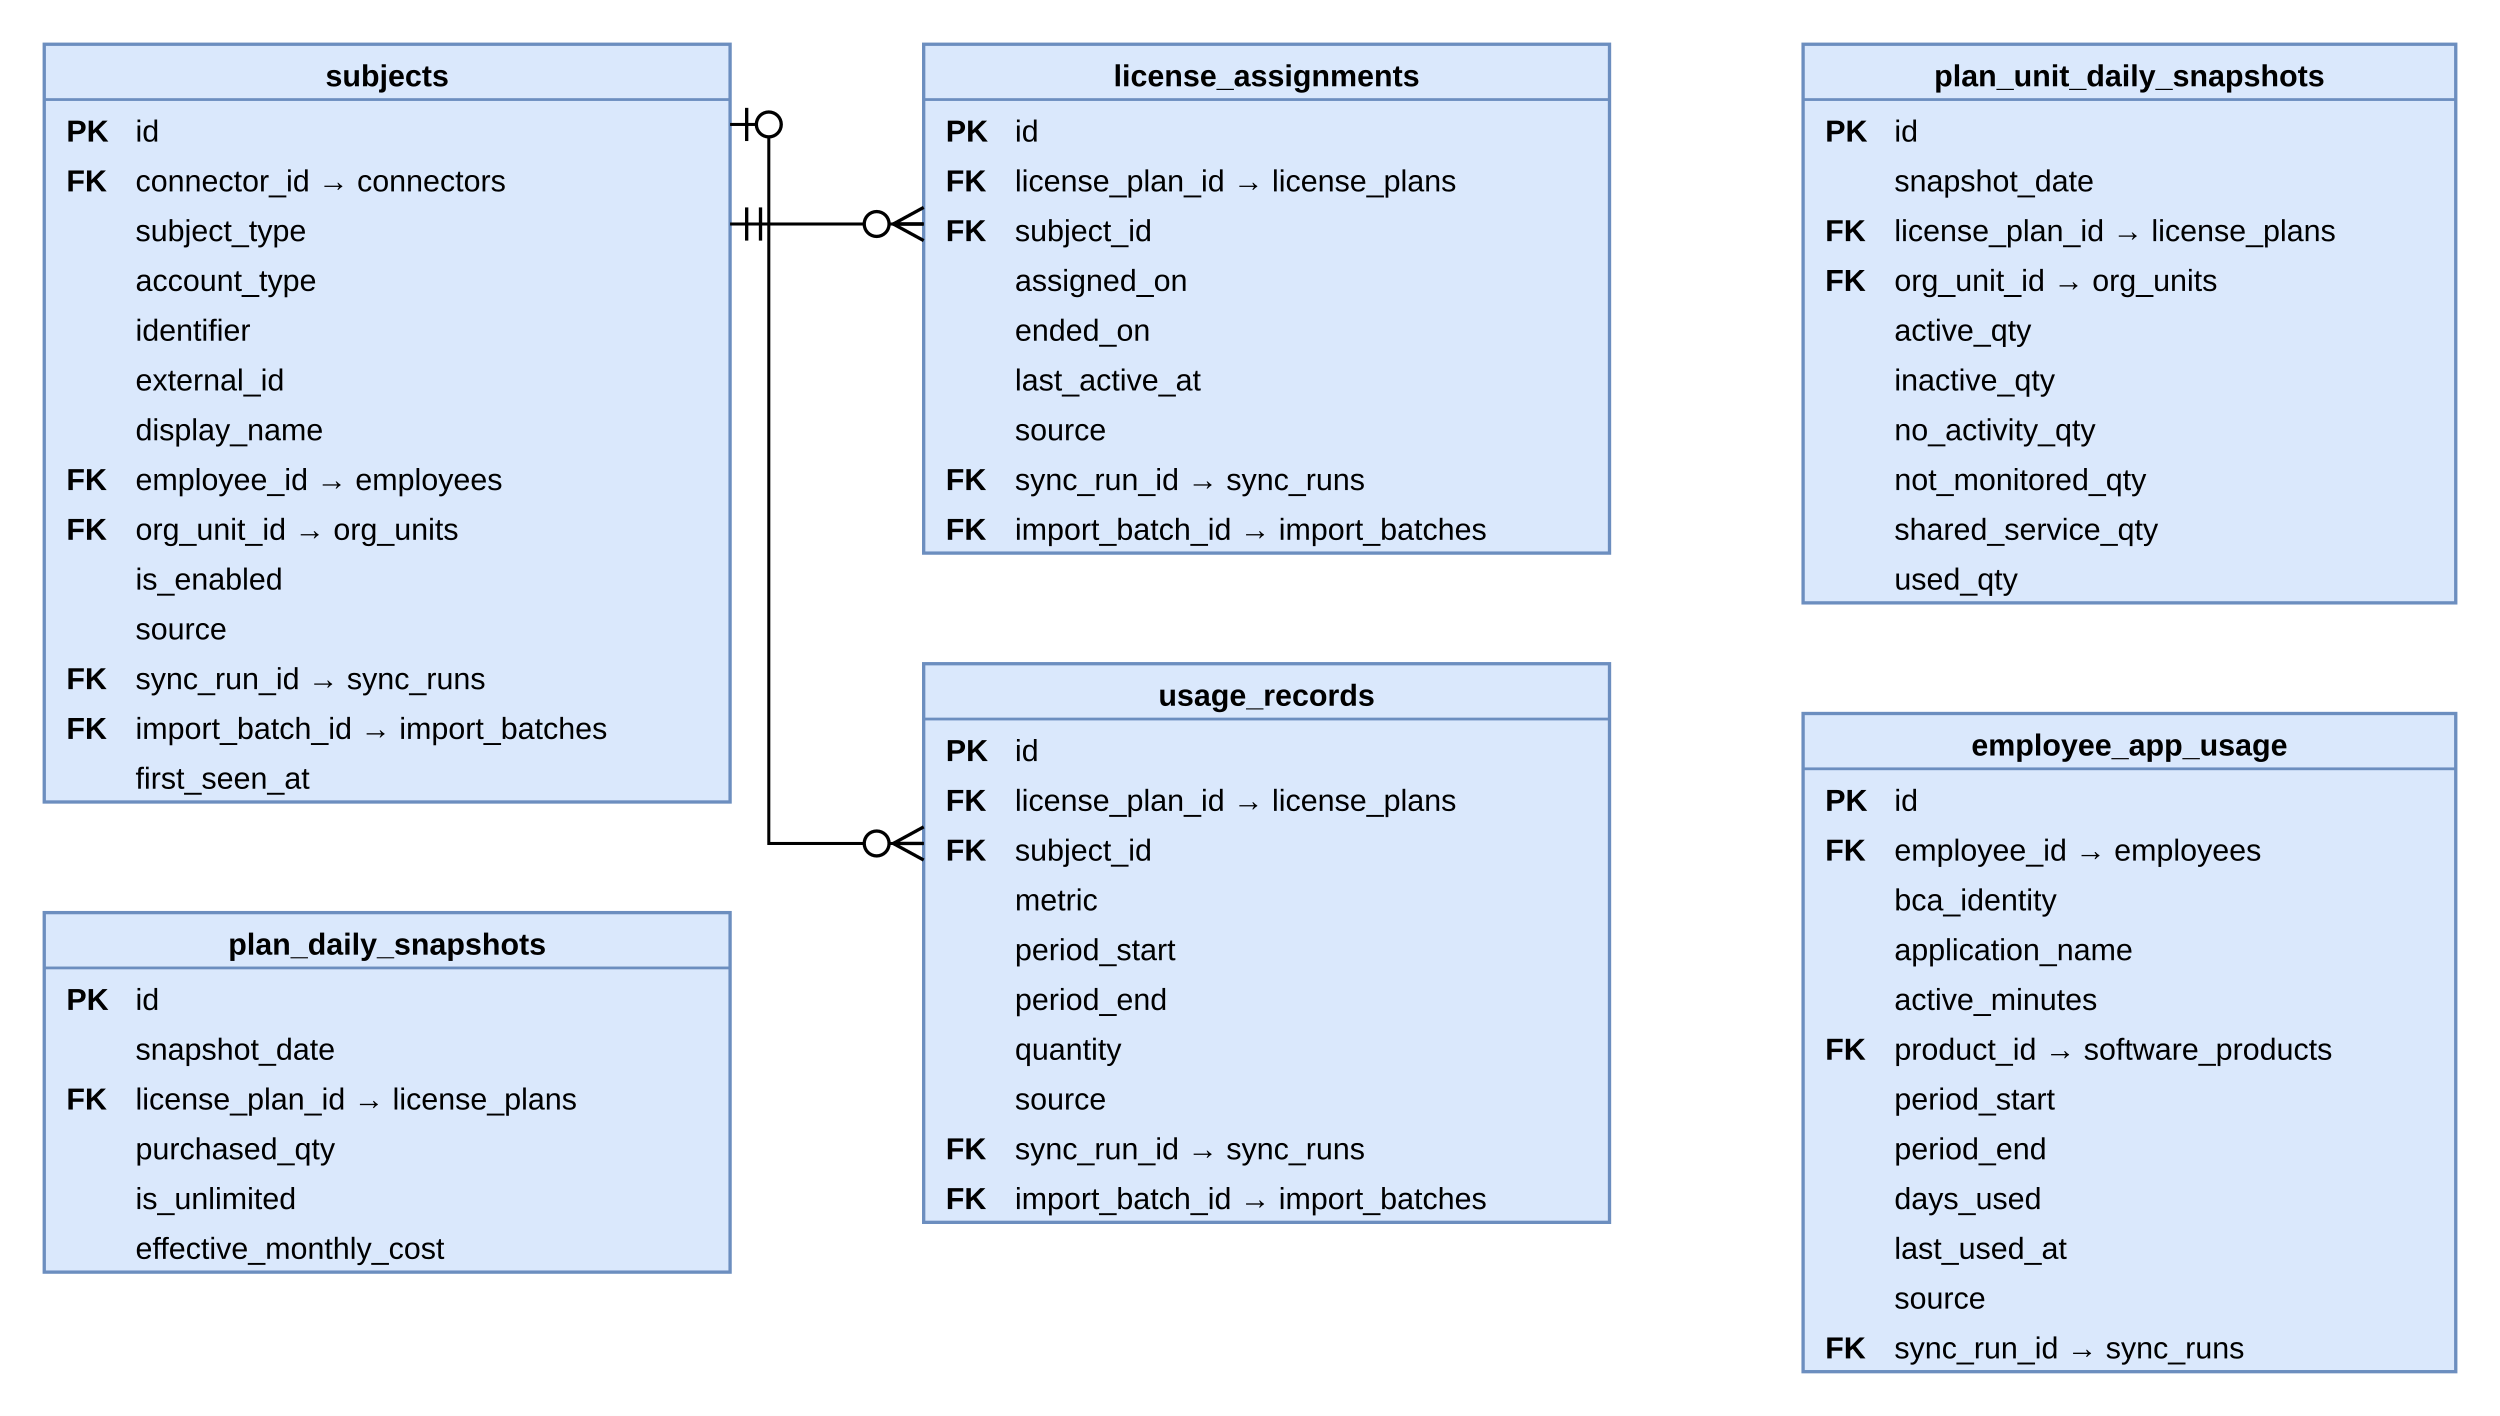
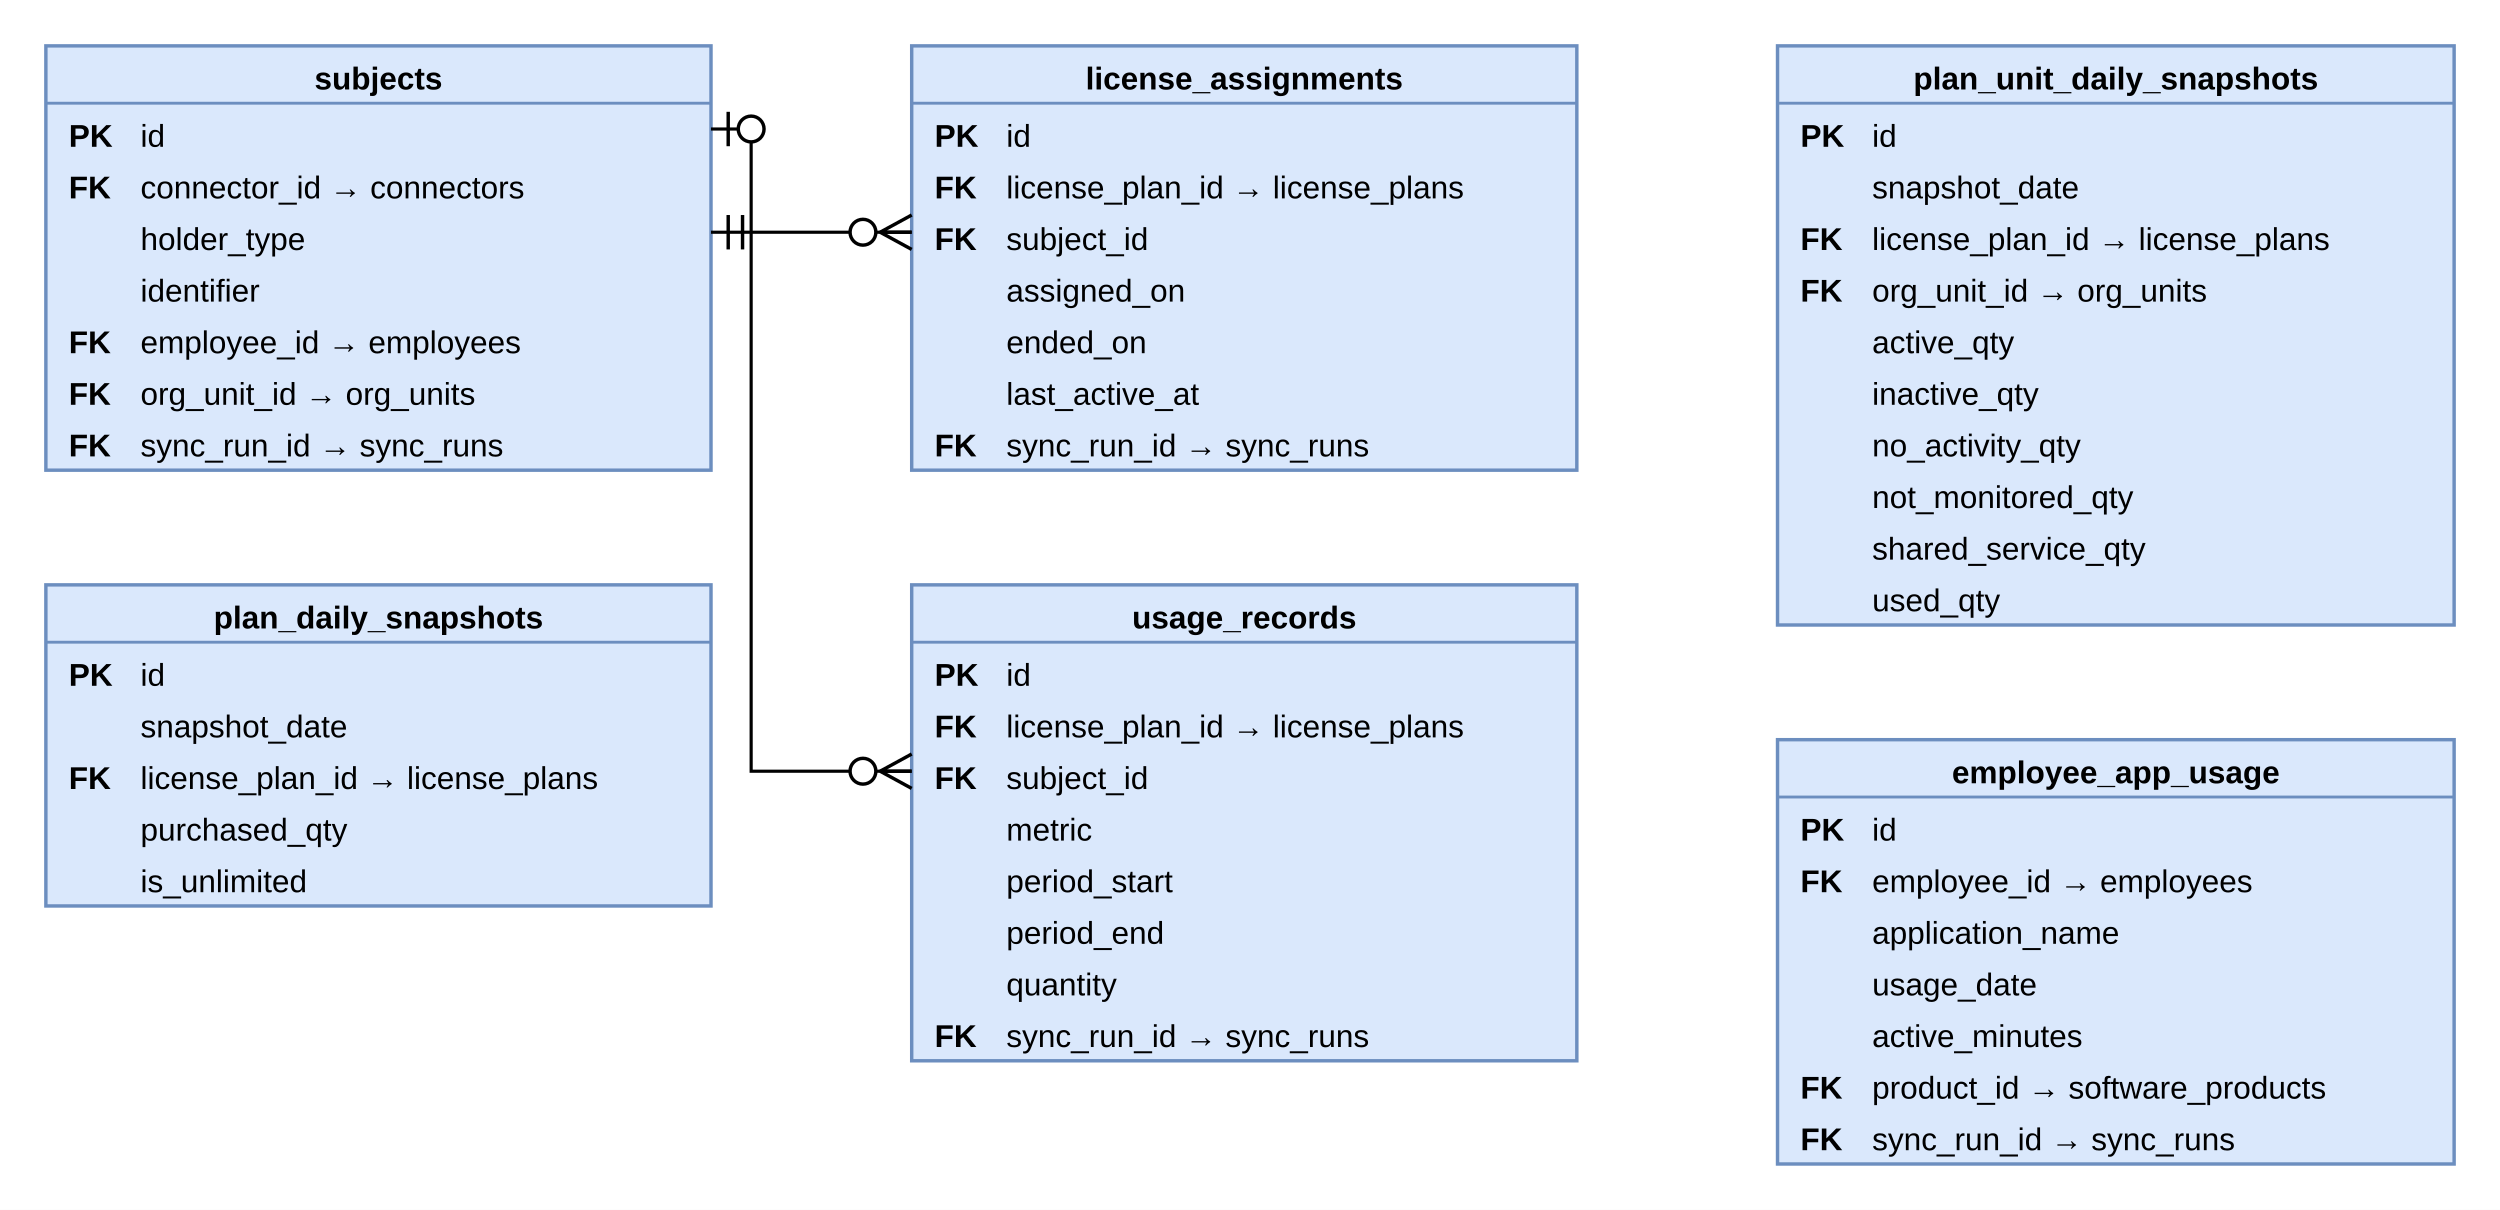
- <svg xmlns="http://www.w3.org/2000/svg" width="904" height="512" viewBox="0 0 904 512" font-family="Liberation Sans, Arial, Helvetica, sans-serif">
+ <svg xmlns="http://www.w3.org/2000/svg" width="872" height="422" viewBox="0 0 872 422" font-family="Liberation Sans, Arial, Helvetica, sans-serif">
  <rect width="100%" height="100%" fill="#ffffff" />
  <g transform="translate(-4.0,-4.0)">
-     <rect x="20" y="20" width="248.0" height="274" fill="#DAE8FC" stroke="#6C8EBF" stroke-width="1.2" />
-     <text x="144.0" y="35.2" font-size="11" fill="#000000" text-anchor="middle" font-weight="bold" xml:space="preserve">subjects</text>
-     <line x1="20" y1="40" x2="268.0" y2="40" stroke="#6C8EBF" stroke-width="1" />
+     <rect x="20" y="20" width="232.0" height="148" fill="#DAE8FC" stroke="#6C8EBF" stroke-width="1.2" />
+     <text x="136.0" y="35.2" font-size="11" fill="#000000" text-anchor="middle" font-weight="bold" xml:space="preserve">subjects</text>
+     <line x1="20" y1="40" x2="252.0" y2="40" stroke="#6C8EBF" stroke-width="1" />
    <text x="28.0" y="55.2" font-size="11" fill="#000000" text-anchor="start" font-weight="bold" xml:space="preserve">PK</text>
    <text x="53.0" y="55.2" font-size="11" fill="#000000" text-anchor="start" xml:space="preserve">id</text>
    <text x="28.0" y="73.2" font-size="11" fill="#000000" text-anchor="start" font-weight="bold" xml:space="preserve">FK</text>
    <text x="53.0" y="73.2" font-size="11" fill="#000000" text-anchor="start" xml:space="preserve">connector_id → connectors</text>
-     <text x="53.0" y="91.2" font-size="11" fill="#000000" text-anchor="start" xml:space="preserve">subject_type</text>
-     <text x="53.0" y="109.2" font-size="11" fill="#000000" text-anchor="start" xml:space="preserve">account_type</text>
-     <text x="53.0" y="127.2" font-size="11" fill="#000000" text-anchor="start" xml:space="preserve">identifier</text>
-     <text x="53.0" y="145.2" font-size="11" fill="#000000" text-anchor="start" xml:space="preserve">external_id</text>
-     <text x="53.0" y="163.2" font-size="11" fill="#000000" text-anchor="start" xml:space="preserve">display_name</text>
-     <text x="28.0" y="181.2" font-size="11" fill="#000000" text-anchor="start" font-weight="bold" xml:space="preserve">FK</text>
-     <text x="53.0" y="181.2" font-size="11" fill="#000000" text-anchor="start" xml:space="preserve">employee_id → employees</text>
-     <text x="28.0" y="199.2" font-size="11" fill="#000000" text-anchor="start" font-weight="bold" xml:space="preserve">FK</text>
-     <text x="53.0" y="199.2" font-size="11" fill="#000000" text-anchor="start" xml:space="preserve">org_unit_id → org_units</text>
-     <text x="53.0" y="217.2" font-size="11" fill="#000000" text-anchor="start" xml:space="preserve">is_enabled</text>
-     <text x="53.0" y="235.2" font-size="11" fill="#000000" text-anchor="start" xml:space="preserve">source</text>
-     <text x="28.0" y="253.2" font-size="11" fill="#000000" text-anchor="start" font-weight="bold" xml:space="preserve">FK</text>
-     <text x="53.0" y="253.2" font-size="11" fill="#000000" text-anchor="start" xml:space="preserve">sync_run_id → sync_runs</text>
-     <text x="28.0" y="271.2" font-size="11" fill="#000000" text-anchor="start" font-weight="bold" xml:space="preserve">FK</text>
-     <text x="53.0" y="271.2" font-size="11" fill="#000000" text-anchor="start" xml:space="preserve">import_batch_id → import_batches</text>
-     <text x="53.0" y="289.2" font-size="11" fill="#000000" text-anchor="start" xml:space="preserve">first_seen_at</text>
-     <rect x="20" y="334" width="248.0" height="130" fill="#DAE8FC" stroke="#6C8EBF" stroke-width="1.2" />
-     <text x="144.0" y="349.2" font-size="11" fill="#000000" text-anchor="middle" font-weight="bold" xml:space="preserve">plan_daily_snapshots</text>
-     <line x1="20" y1="354" x2="268.0" y2="354" stroke="#6C8EBF" stroke-width="1" />
-     <text x="28.0" y="369.2" font-size="11" fill="#000000" text-anchor="start" font-weight="bold" xml:space="preserve">PK</text>
-     <text x="53.0" y="369.2" font-size="11" fill="#000000" text-anchor="start" xml:space="preserve">id</text>
-     <text x="53.0" y="387.2" font-size="11" fill="#000000" text-anchor="start" xml:space="preserve">snapshot_date</text>
-     <text x="28.0" y="405.2" font-size="11" fill="#000000" text-anchor="start" font-weight="bold" xml:space="preserve">FK</text>
-     <text x="53.0" y="405.2" font-size="11" fill="#000000" text-anchor="start" xml:space="preserve">license_plan_id → license_plans</text>
-     <text x="53.0" y="423.2" font-size="11" fill="#000000" text-anchor="start" xml:space="preserve">purchased_qty</text>
-     <text x="53.0" y="441.2" font-size="11" fill="#000000" text-anchor="start" xml:space="preserve">is_unlimited</text>
-     <text x="53.0" y="459.2" font-size="11" fill="#000000" text-anchor="start" xml:space="preserve">effective_monthly_cost</text>
-     <rect x="338.0" y="20" width="248.0" height="184" fill="#DAE8FC" stroke="#6C8EBF" stroke-width="1.2" />
-     <text x="462.0" y="35.2" font-size="11" fill="#000000" text-anchor="middle" font-weight="bold" xml:space="preserve">license_assignments</text>
-     <line x1="338.0" y1="40" x2="586.0" y2="40" stroke="#6C8EBF" stroke-width="1" />
-     <text x="346.0" y="55.2" font-size="11" fill="#000000" text-anchor="start" font-weight="bold" xml:space="preserve">PK</text>
-     <text x="371.0" y="55.2" font-size="11" fill="#000000" text-anchor="start" xml:space="preserve">id</text>
-     <text x="346.0" y="73.2" font-size="11" fill="#000000" text-anchor="start" font-weight="bold" xml:space="preserve">FK</text>
-     <text x="371.0" y="73.2" font-size="11" fill="#000000" text-anchor="start" xml:space="preserve">license_plan_id → license_plans</text>
-     <text x="346.0" y="91.2" font-size="11" fill="#000000" text-anchor="start" font-weight="bold" xml:space="preserve">FK</text>
-     <text x="371.0" y="91.2" font-size="11" fill="#000000" text-anchor="start" xml:space="preserve">subject_id</text>
-     <text x="371.0" y="109.2" font-size="11" fill="#000000" text-anchor="start" xml:space="preserve">assigned_on</text>
-     <text x="371.0" y="127.2" font-size="11" fill="#000000" text-anchor="start" xml:space="preserve">ended_on</text>
-     <text x="371.0" y="145.2" font-size="11" fill="#000000" text-anchor="start" xml:space="preserve">last_active_at</text>
-     <text x="371.0" y="163.2" font-size="11" fill="#000000" text-anchor="start" xml:space="preserve">source</text>
-     <text x="346.0" y="181.2" font-size="11" fill="#000000" text-anchor="start" font-weight="bold" xml:space="preserve">FK</text>
-     <text x="371.0" y="181.2" font-size="11" fill="#000000" text-anchor="start" xml:space="preserve">sync_run_id → sync_runs</text>
-     <text x="346.0" y="199.2" font-size="11" fill="#000000" text-anchor="start" font-weight="bold" xml:space="preserve">FK</text>
-     <text x="371.0" y="199.2" font-size="11" fill="#000000" text-anchor="start" xml:space="preserve">import_batch_id → import_batches</text>
-     <rect x="338.0" y="244" width="248.0" height="202" fill="#DAE8FC" stroke="#6C8EBF" stroke-width="1.2" />
-     <text x="462.0" y="259.2" font-size="11" fill="#000000" text-anchor="middle" font-weight="bold" xml:space="preserve">usage_records</text>
-     <line x1="338.0" y1="264" x2="586.0" y2="264" stroke="#6C8EBF" stroke-width="1" />
-     <text x="346.0" y="279.2" font-size="11" fill="#000000" text-anchor="start" font-weight="bold" xml:space="preserve">PK</text>
-     <text x="371.0" y="279.2" font-size="11" fill="#000000" text-anchor="start" xml:space="preserve">id</text>
-     <text x="346.0" y="297.2" font-size="11" fill="#000000" text-anchor="start" font-weight="bold" xml:space="preserve">FK</text>
-     <text x="371.0" y="297.2" font-size="11" fill="#000000" text-anchor="start" xml:space="preserve">license_plan_id → license_plans</text>
-     <text x="346.0" y="315.2" font-size="11" fill="#000000" text-anchor="start" font-weight="bold" xml:space="preserve">FK</text>
-     <text x="371.0" y="315.2" font-size="11" fill="#000000" text-anchor="start" xml:space="preserve">subject_id</text>
-     <text x="371.0" y="333.2" font-size="11" fill="#000000" text-anchor="start" xml:space="preserve">metric</text>
-     <text x="371.0" y="351.2" font-size="11" fill="#000000" text-anchor="start" xml:space="preserve">period_start</text>
-     <text x="371.0" y="369.2" font-size="11" fill="#000000" text-anchor="start" xml:space="preserve">period_end</text>
-     <text x="371.0" y="387.2" font-size="11" fill="#000000" text-anchor="start" xml:space="preserve">quantity</text>
-     <text x="371.0" y="405.2" font-size="11" fill="#000000" text-anchor="start" xml:space="preserve">source</text>
-     <text x="346.0" y="423.2" font-size="11" fill="#000000" text-anchor="start" font-weight="bold" xml:space="preserve">FK</text>
-     <text x="371.0" y="423.2" font-size="11" fill="#000000" text-anchor="start" xml:space="preserve">sync_run_id → sync_runs</text>
-     <text x="346.0" y="441.2" font-size="11" fill="#000000" text-anchor="start" font-weight="bold" xml:space="preserve">FK</text>
-     <text x="371.0" y="441.2" font-size="11" fill="#000000" text-anchor="start" xml:space="preserve">import_batch_id → import_batches</text>
-     <rect x="656.0" y="20" width="236.0" height="202" fill="#DAE8FC" stroke="#6C8EBF" stroke-width="1.2" />
-     <text x="774.0" y="35.2" font-size="11" fill="#000000" text-anchor="middle" font-weight="bold" xml:space="preserve">plan_unit_daily_snapshots</text>
-     <line x1="656.0" y1="40" x2="892.0" y2="40" stroke="#6C8EBF" stroke-width="1" />
-     <text x="664.0" y="55.2" font-size="11" fill="#000000" text-anchor="start" font-weight="bold" xml:space="preserve">PK</text>
-     <text x="689.0" y="55.2" font-size="11" fill="#000000" text-anchor="start" xml:space="preserve">id</text>
-     <text x="689.0" y="73.2" font-size="11" fill="#000000" text-anchor="start" xml:space="preserve">snapshot_date</text>
-     <text x="664.0" y="91.2" font-size="11" fill="#000000" text-anchor="start" font-weight="bold" xml:space="preserve">FK</text>
-     <text x="689.0" y="91.2" font-size="11" fill="#000000" text-anchor="start" xml:space="preserve">license_plan_id → license_plans</text>
-     <text x="664.0" y="109.2" font-size="11" fill="#000000" text-anchor="start" font-weight="bold" xml:space="preserve">FK</text>
-     <text x="689.0" y="109.2" font-size="11" fill="#000000" text-anchor="start" xml:space="preserve">org_unit_id → org_units</text>
-     <text x="689.0" y="127.2" font-size="11" fill="#000000" text-anchor="start" xml:space="preserve">active_qty</text>
-     <text x="689.0" y="145.2" font-size="11" fill="#000000" text-anchor="start" xml:space="preserve">inactive_qty</text>
-     <text x="689.0" y="163.2" font-size="11" fill="#000000" text-anchor="start" xml:space="preserve">no_activity_qty</text>
-     <text x="689.0" y="181.2" font-size="11" fill="#000000" text-anchor="start" xml:space="preserve">not_monitored_qty</text>
-     <text x="689.0" y="199.2" font-size="11" fill="#000000" text-anchor="start" xml:space="preserve">shared_service_qty</text>
-     <text x="689.0" y="217.2" font-size="11" fill="#000000" text-anchor="start" xml:space="preserve">used_qty</text>
-     <rect x="656.0" y="262" width="236.0" height="238" fill="#DAE8FC" stroke="#6C8EBF" stroke-width="1.2" />
-     <text x="774.0" y="277.2" font-size="11" fill="#000000" text-anchor="middle" font-weight="bold" xml:space="preserve">employee_app_usage</text>
-     <line x1="656.0" y1="282" x2="892.0" y2="282" stroke="#6C8EBF" stroke-width="1" />
-     <text x="664.0" y="297.2" font-size="11" fill="#000000" text-anchor="start" font-weight="bold" xml:space="preserve">PK</text>
-     <text x="689.0" y="297.2" font-size="11" fill="#000000" text-anchor="start" xml:space="preserve">id</text>
-     <text x="664.0" y="315.2" font-size="11" fill="#000000" text-anchor="start" font-weight="bold" xml:space="preserve">FK</text>
-     <text x="689.0" y="315.2" font-size="11" fill="#000000" text-anchor="start" xml:space="preserve">employee_id → employees</text>
-     <text x="689.0" y="333.2" font-size="11" fill="#000000" text-anchor="start" xml:space="preserve">bca_identity</text>
-     <text x="689.0" y="351.2" font-size="11" fill="#000000" text-anchor="start" xml:space="preserve">application_name</text>
-     <text x="689.0" y="369.2" font-size="11" fill="#000000" text-anchor="start" xml:space="preserve">active_minutes</text>
-     <text x="664.0" y="387.2" font-size="11" fill="#000000" text-anchor="start" font-weight="bold" xml:space="preserve">FK</text>
-     <text x="689.0" y="387.2" font-size="11" fill="#000000" text-anchor="start" xml:space="preserve">product_id → software_products</text>
-     <text x="689.0" y="405.2" font-size="11" fill="#000000" text-anchor="start" xml:space="preserve">period_start</text>
-     <text x="689.0" y="423.2" font-size="11" fill="#000000" text-anchor="start" xml:space="preserve">period_end</text>
-     <text x="689.0" y="441.2" font-size="11" fill="#000000" text-anchor="start" xml:space="preserve">days_used</text>
-     <text x="689.0" y="459.2" font-size="11" fill="#000000" text-anchor="start" xml:space="preserve">last_used_at</text>
-     <text x="689.0" y="477.2" font-size="11" fill="#000000" text-anchor="start" xml:space="preserve">source</text>
-     <text x="664.0" y="495.2" font-size="11" fill="#000000" text-anchor="start" font-weight="bold" xml:space="preserve">FK</text>
-     <text x="689.0" y="495.2" font-size="11" fill="#000000" text-anchor="start" xml:space="preserve">sync_run_id → sync_runs</text>
-     <path d="M268.0,85.0 L338.0,85.0" fill="none" stroke="#000000" stroke-width="1.1" />
-     <path d="M327.0,85.0 L338.0,91.0 M327.0,85.0 L338.0,79.0 M327.0,85.0 L338.0,85.0" fill="none" stroke="#000000" stroke-width="1.2" />
-     <circle cx="321.0" cy="85.0" r="4.5" fill="#fff" stroke="#000000" stroke-width="1.2" />
-     <path d="M274.0,79.0 L274.0,91.0" stroke="#000000" stroke-width="1.2" />
-     <path d="M279.0,79.0 L279.0,91.0" stroke="#000000" stroke-width="1.2" />
-     <path d="M268.0,49.0 L282.0,49.0 L282.0,309.0 L338.0,309.0" fill="none" stroke="#000000" stroke-width="1.1" />
-     <path d="M327.0,309.0 L338.0,315.0 M327.0,309.0 L338.0,303.0 M327.0,309.0 L338.0,309.0" fill="none" stroke="#000000" stroke-width="1.2" />
-     <circle cx="321.0" cy="309.0" r="4.5" fill="#fff" stroke="#000000" stroke-width="1.2" />
-     <path d="M274.0,43.0 L274.0,55.0" stroke="#000000" stroke-width="1.2" />
-     <circle cx="282.0" cy="49.0" r="4.5" fill="#fff" stroke="#000000" stroke-width="1.2" />
+     <text x="53.0" y="91.2" font-size="11" fill="#000000" text-anchor="start" xml:space="preserve">holder_type</text>
+     <text x="53.0" y="109.2" font-size="11" fill="#000000" text-anchor="start" xml:space="preserve">identifier</text>
+     <text x="28.0" y="127.2" font-size="11" fill="#000000" text-anchor="start" font-weight="bold" xml:space="preserve">FK</text>
+     <text x="53.0" y="127.2" font-size="11" fill="#000000" text-anchor="start" xml:space="preserve">employee_id → employees</text>
+     <text x="28.0" y="145.2" font-size="11" fill="#000000" text-anchor="start" font-weight="bold" xml:space="preserve">FK</text>
+     <text x="53.0" y="145.2" font-size="11" fill="#000000" text-anchor="start" xml:space="preserve">org_unit_id → org_units</text>
+     <text x="28.0" y="163.2" font-size="11" fill="#000000" text-anchor="start" font-weight="bold" xml:space="preserve">FK</text>
+     <text x="53.0" y="163.2" font-size="11" fill="#000000" text-anchor="start" xml:space="preserve">sync_run_id → sync_runs</text>
+     <rect x="20" y="208" width="232.0" height="112" fill="#DAE8FC" stroke="#6C8EBF" stroke-width="1.2" />
+     <text x="136.0" y="223.2" font-size="11" fill="#000000" text-anchor="middle" font-weight="bold" xml:space="preserve">plan_daily_snapshots</text>
+     <line x1="20" y1="228" x2="252.0" y2="228" stroke="#6C8EBF" stroke-width="1" />
+     <text x="28.0" y="243.2" font-size="11" fill="#000000" text-anchor="start" font-weight="bold" xml:space="preserve">PK</text>
+     <text x="53.0" y="243.2" font-size="11" fill="#000000" text-anchor="start" xml:space="preserve">id</text>
+     <text x="53.0" y="261.2" font-size="11" fill="#000000" text-anchor="start" xml:space="preserve">snapshot_date</text>
+     <text x="28.0" y="279.2" font-size="11" fill="#000000" text-anchor="start" font-weight="bold" xml:space="preserve">FK</text>
+     <text x="53.0" y="279.2" font-size="11" fill="#000000" text-anchor="start" xml:space="preserve">license_plan_id → license_plans</text>
+     <text x="53.0" y="297.2" font-size="11" fill="#000000" text-anchor="start" xml:space="preserve">purchased_qty</text>
+     <text x="53.0" y="315.2" font-size="11" fill="#000000" text-anchor="start" xml:space="preserve">is_unlimited</text>
+     <rect x="322.0" y="20" width="232.0" height="148" fill="#DAE8FC" stroke="#6C8EBF" stroke-width="1.2" />
+     <text x="438.0" y="35.2" font-size="11" fill="#000000" text-anchor="middle" font-weight="bold" xml:space="preserve">license_assignments</text>
+     <line x1="322.0" y1="40" x2="554.0" y2="40" stroke="#6C8EBF" stroke-width="1" />
+     <text x="330.0" y="55.2" font-size="11" fill="#000000" text-anchor="start" font-weight="bold" xml:space="preserve">PK</text>
+     <text x="355.0" y="55.2" font-size="11" fill="#000000" text-anchor="start" xml:space="preserve">id</text>
+     <text x="330.0" y="73.2" font-size="11" fill="#000000" text-anchor="start" font-weight="bold" xml:space="preserve">FK</text>
+     <text x="355.0" y="73.2" font-size="11" fill="#000000" text-anchor="start" xml:space="preserve">license_plan_id → license_plans</text>
+     <text x="330.0" y="91.2" font-size="11" fill="#000000" text-anchor="start" font-weight="bold" xml:space="preserve">FK</text>
+     <text x="355.0" y="91.2" font-size="11" fill="#000000" text-anchor="start" xml:space="preserve">subject_id</text>
+     <text x="355.0" y="109.2" font-size="11" fill="#000000" text-anchor="start" xml:space="preserve">assigned_on</text>
+     <text x="355.0" y="127.2" font-size="11" fill="#000000" text-anchor="start" xml:space="preserve">ended_on</text>
+     <text x="355.0" y="145.2" font-size="11" fill="#000000" text-anchor="start" xml:space="preserve">last_active_at</text>
+     <text x="330.0" y="163.2" font-size="11" fill="#000000" text-anchor="start" font-weight="bold" xml:space="preserve">FK</text>
+     <text x="355.0" y="163.2" font-size="11" fill="#000000" text-anchor="start" xml:space="preserve">sync_run_id → sync_runs</text>
+     <rect x="322.0" y="208" width="232.0" height="166" fill="#DAE8FC" stroke="#6C8EBF" stroke-width="1.2" />
+     <text x="438.0" y="223.2" font-size="11" fill="#000000" text-anchor="middle" font-weight="bold" xml:space="preserve">usage_records</text>
+     <line x1="322.0" y1="228" x2="554.0" y2="228" stroke="#6C8EBF" stroke-width="1" />
+     <text x="330.0" y="243.2" font-size="11" fill="#000000" text-anchor="start" font-weight="bold" xml:space="preserve">PK</text>
+     <text x="355.0" y="243.2" font-size="11" fill="#000000" text-anchor="start" xml:space="preserve">id</text>
+     <text x="330.0" y="261.2" font-size="11" fill="#000000" text-anchor="start" font-weight="bold" xml:space="preserve">FK</text>
+     <text x="355.0" y="261.2" font-size="11" fill="#000000" text-anchor="start" xml:space="preserve">license_plan_id → license_plans</text>
+     <text x="330.0" y="279.2" font-size="11" fill="#000000" text-anchor="start" font-weight="bold" xml:space="preserve">FK</text>
+     <text x="355.0" y="279.2" font-size="11" fill="#000000" text-anchor="start" xml:space="preserve">subject_id</text>
+     <text x="355.0" y="297.2" font-size="11" fill="#000000" text-anchor="start" xml:space="preserve">metric</text>
+     <text x="355.0" y="315.2" font-size="11" fill="#000000" text-anchor="start" xml:space="preserve">period_start</text>
+     <text x="355.0" y="333.2" font-size="11" fill="#000000" text-anchor="start" xml:space="preserve">period_end</text>
+     <text x="355.0" y="351.2" font-size="11" fill="#000000" text-anchor="start" xml:space="preserve">quantity</text>
+     <text x="330.0" y="369.2" font-size="11" fill="#000000" text-anchor="start" font-weight="bold" xml:space="preserve">FK</text>
+     <text x="355.0" y="369.2" font-size="11" fill="#000000" text-anchor="start" xml:space="preserve">sync_run_id → sync_runs</text>
+     <rect x="624.0" y="20" width="236.0" height="202" fill="#DAE8FC" stroke="#6C8EBF" stroke-width="1.2" />
+     <text x="742.0" y="35.2" font-size="11" fill="#000000" text-anchor="middle" font-weight="bold" xml:space="preserve">plan_unit_daily_snapshots</text>
+     <line x1="624.0" y1="40" x2="860.0" y2="40" stroke="#6C8EBF" stroke-width="1" />
+     <text x="632.0" y="55.2" font-size="11" fill="#000000" text-anchor="start" font-weight="bold" xml:space="preserve">PK</text>
+     <text x="657.0" y="55.2" font-size="11" fill="#000000" text-anchor="start" xml:space="preserve">id</text>
+     <text x="657.0" y="73.2" font-size="11" fill="#000000" text-anchor="start" xml:space="preserve">snapshot_date</text>
+     <text x="632.0" y="91.2" font-size="11" fill="#000000" text-anchor="start" font-weight="bold" xml:space="preserve">FK</text>
+     <text x="657.0" y="91.2" font-size="11" fill="#000000" text-anchor="start" xml:space="preserve">license_plan_id → license_plans</text>
+     <text x="632.0" y="109.2" font-size="11" fill="#000000" text-anchor="start" font-weight="bold" xml:space="preserve">FK</text>
+     <text x="657.0" y="109.2" font-size="11" fill="#000000" text-anchor="start" xml:space="preserve">org_unit_id → org_units</text>
+     <text x="657.0" y="127.2" font-size="11" fill="#000000" text-anchor="start" xml:space="preserve">active_qty</text>
+     <text x="657.0" y="145.2" font-size="11" fill="#000000" text-anchor="start" xml:space="preserve">inactive_qty</text>
+     <text x="657.0" y="163.2" font-size="11" fill="#000000" text-anchor="start" xml:space="preserve">no_activity_qty</text>
+     <text x="657.0" y="181.2" font-size="11" fill="#000000" text-anchor="start" xml:space="preserve">not_monitored_qty</text>
+     <text x="657.0" y="199.2" font-size="11" fill="#000000" text-anchor="start" xml:space="preserve">shared_service_qty</text>
+     <text x="657.0" y="217.2" font-size="11" fill="#000000" text-anchor="start" xml:space="preserve">used_qty</text>
+     <rect x="624.0" y="262" width="236.0" height="148" fill="#DAE8FC" stroke="#6C8EBF" stroke-width="1.2" />
+     <text x="742.0" y="277.2" font-size="11" fill="#000000" text-anchor="middle" font-weight="bold" xml:space="preserve">employee_app_usage</text>
+     <line x1="624.0" y1="282" x2="860.0" y2="282" stroke="#6C8EBF" stroke-width="1" />
+     <text x="632.0" y="297.2" font-size="11" fill="#000000" text-anchor="start" font-weight="bold" xml:space="preserve">PK</text>
+     <text x="657.0" y="297.2" font-size="11" fill="#000000" text-anchor="start" xml:space="preserve">id</text>
+     <text x="632.0" y="315.2" font-size="11" fill="#000000" text-anchor="start" font-weight="bold" xml:space="preserve">FK</text>
+     <text x="657.0" y="315.2" font-size="11" fill="#000000" text-anchor="start" xml:space="preserve">employee_id → employees</text>
+     <text x="657.0" y="333.2" font-size="11" fill="#000000" text-anchor="start" xml:space="preserve">application_name</text>
+     <text x="657.0" y="351.2" font-size="11" fill="#000000" text-anchor="start" xml:space="preserve">usage_date</text>
+     <text x="657.0" y="369.2" font-size="11" fill="#000000" text-anchor="start" xml:space="preserve">active_minutes</text>
+     <text x="632.0" y="387.2" font-size="11" fill="#000000" text-anchor="start" font-weight="bold" xml:space="preserve">FK</text>
+     <text x="657.0" y="387.2" font-size="11" fill="#000000" text-anchor="start" xml:space="preserve">product_id → software_products</text>
+     <text x="632.0" y="405.2" font-size="11" fill="#000000" text-anchor="start" font-weight="bold" xml:space="preserve">FK</text>
+     <text x="657.0" y="405.2" font-size="11" fill="#000000" text-anchor="start" xml:space="preserve">sync_run_id → sync_runs</text>
+     <path d="M252.0,49.0 L266.0,49.0 L266.0,273.0 L322.0,273.0" fill="none" stroke="#000000" stroke-width="1.1" />
+     <path d="M311.0,273.0 L322.0,279.0 M311.0,273.0 L322.0,267.0 M311.0,273.0 L322.0,273.0" fill="none" stroke="#000000" stroke-width="1.2" />
+     <circle cx="305.0" cy="273.0" r="4.5" fill="#fff" stroke="#000000" stroke-width="1.2" />
+     <path d="M258.0,43.0 L258.0,55.0" stroke="#000000" stroke-width="1.2" />
+     <circle cx="266.0" cy="49.0" r="4.5" fill="#fff" stroke="#000000" stroke-width="1.2" />
+     <path d="M252.0,85.0 L322.0,85.0" fill="none" stroke="#000000" stroke-width="1.1" />
+     <path d="M311.0,85.0 L322.0,91.0 M311.0,85.0 L322.0,79.0 M311.0,85.0 L322.0,85.0" fill="none" stroke="#000000" stroke-width="1.2" />
+     <circle cx="305.0" cy="85.0" r="4.5" fill="#fff" stroke="#000000" stroke-width="1.2" />
+     <path d="M258.0,79.0 L258.0,91.0" stroke="#000000" stroke-width="1.2" />
+     <path d="M263.0,79.0 L263.0,91.0" stroke="#000000" stroke-width="1.2" />
  </g>
</svg>
